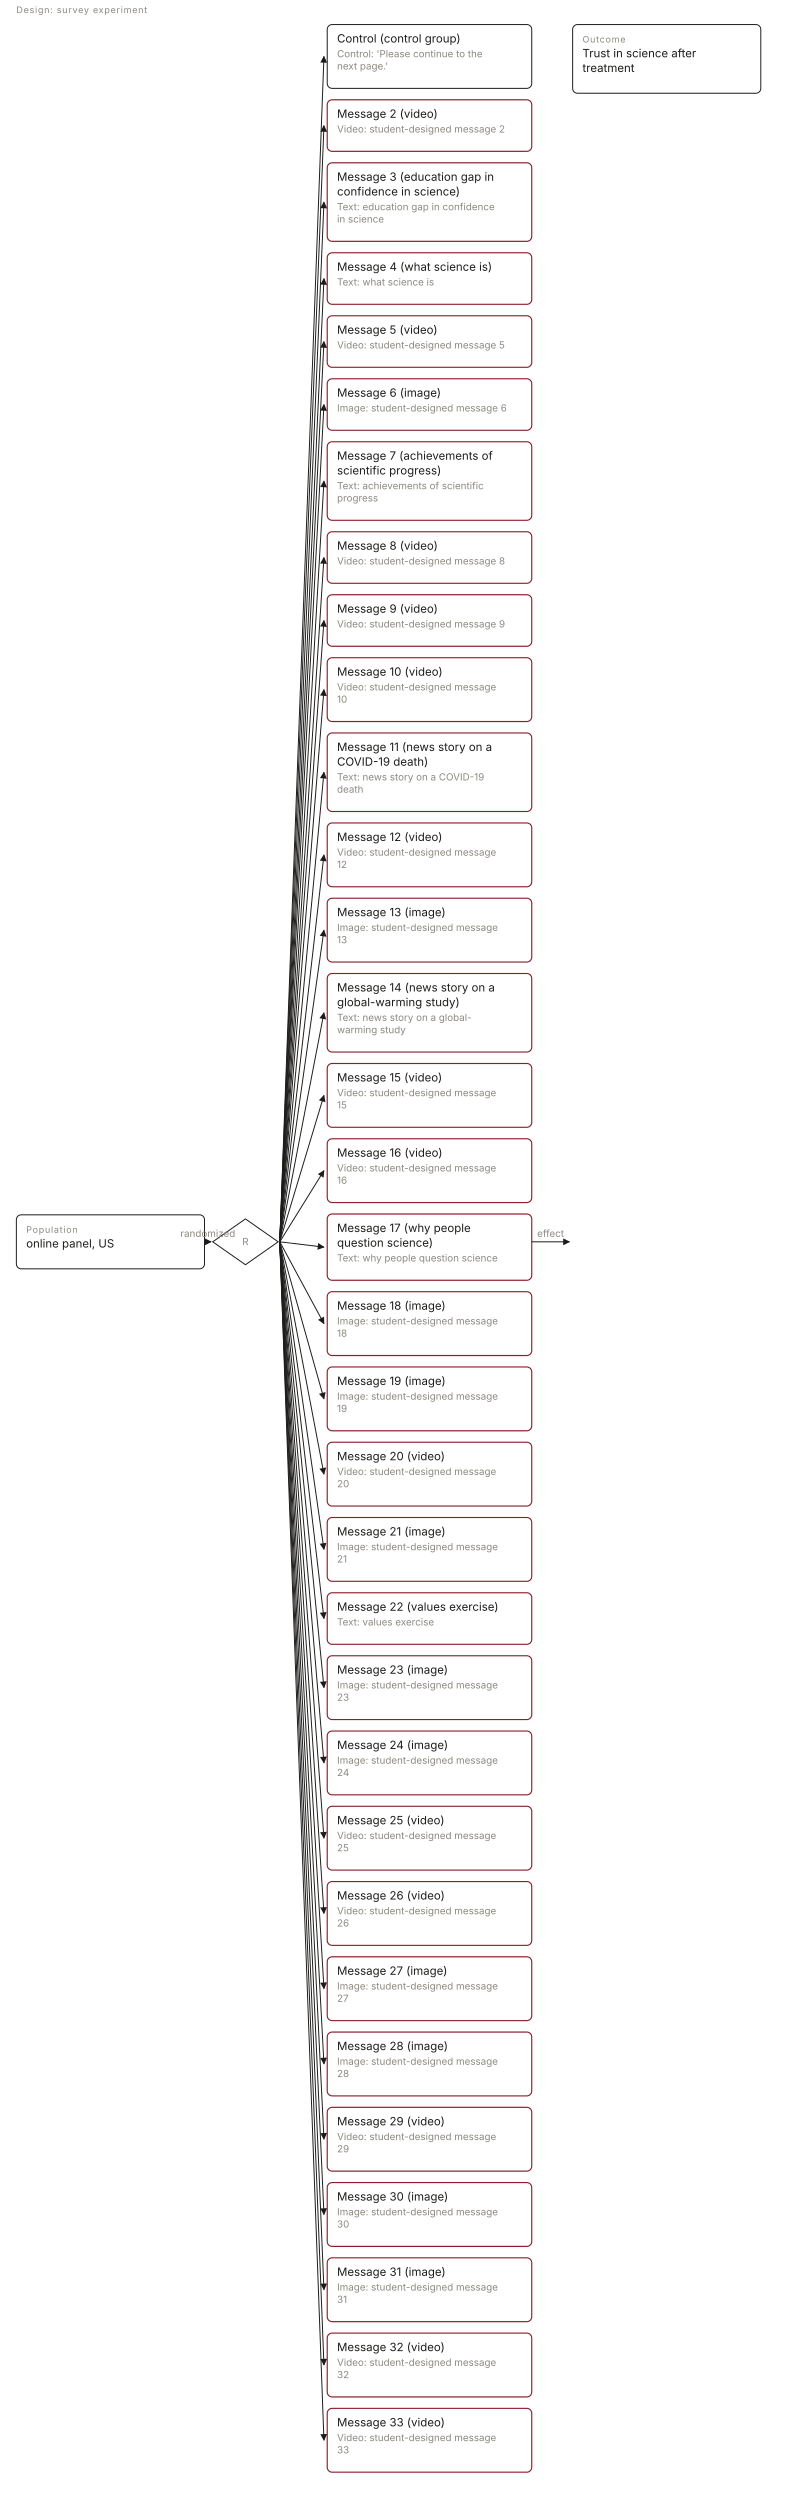
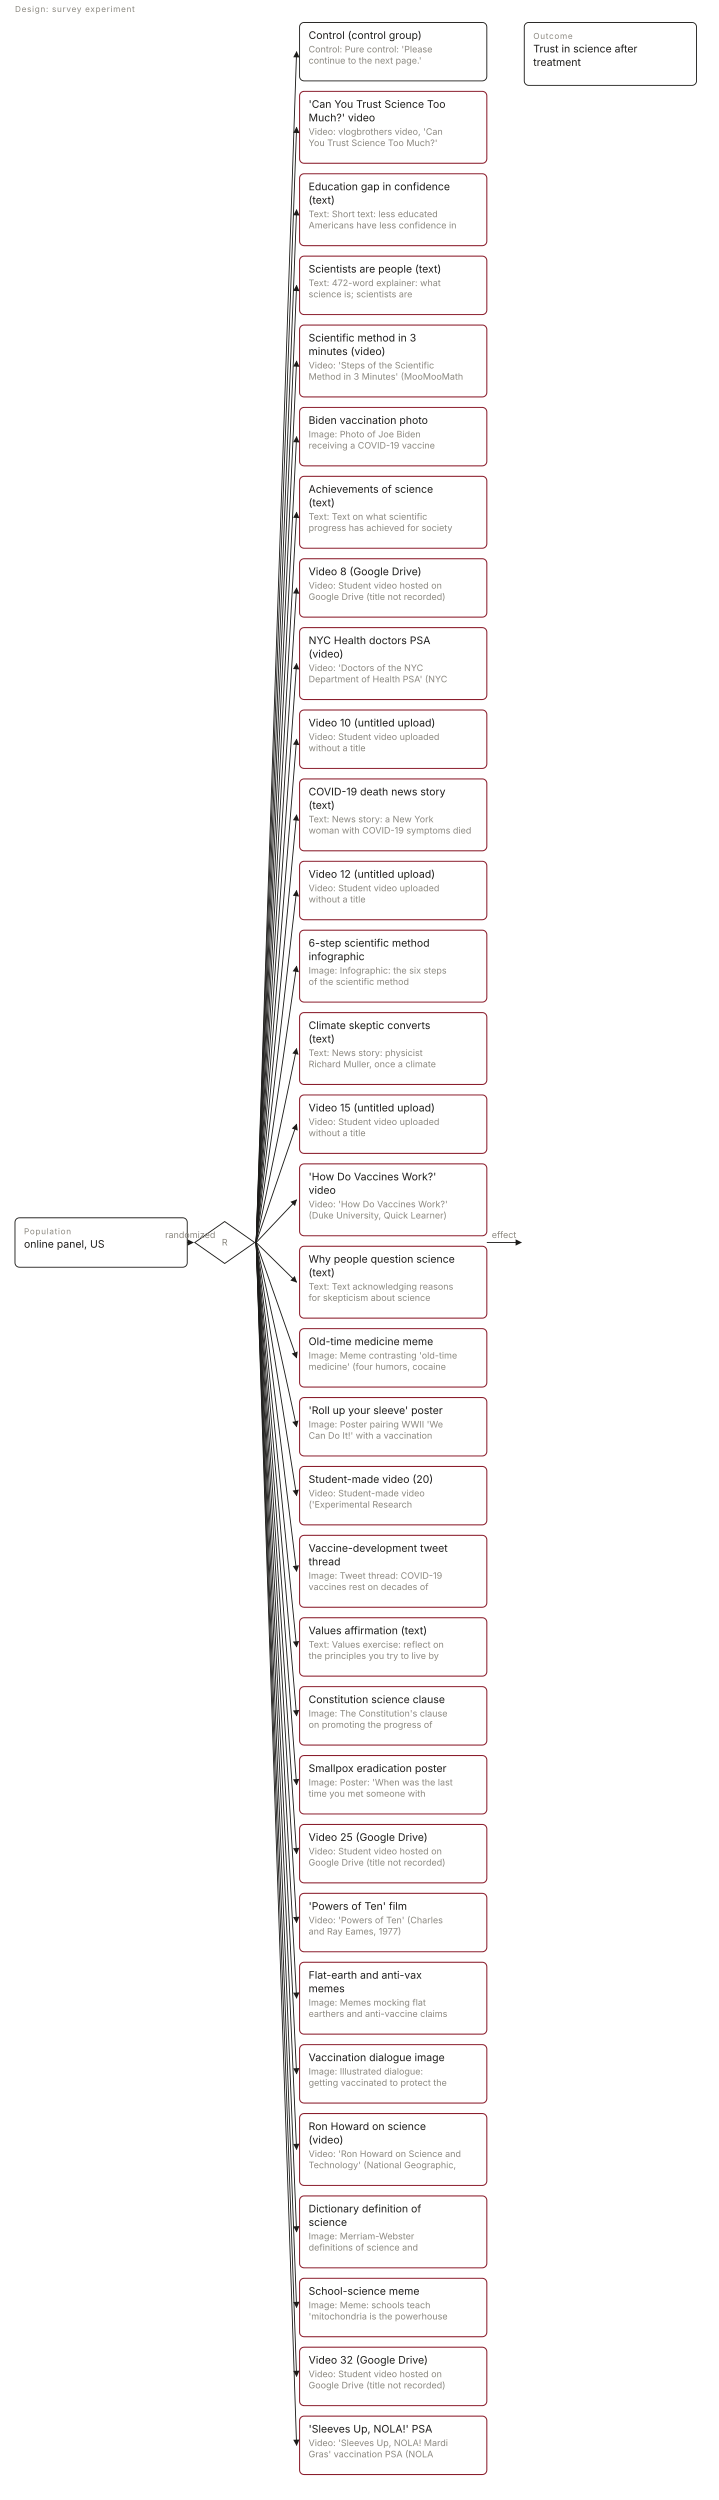
- <svg xmlns="http://www.w3.org/2000/svg" viewBox="0 0 960 3056" width="100%" role="img" aria-labelledby="fd-title fd-desc">
+ <svg xmlns="http://www.w3.org/2000/svg" viewBox="0 0 960 3338" width="100%" role="img" aria-labelledby="fd-title fd-desc">
  <style>
:root{--fd-ink:#1c1b19;--fd-muted:#8a877f;--fd-rule:#d9d5cc;--fd-accent:#8b1e2d;--fd-bg:#ffffff}
@media (prefers-color-scheme: dark){:root{--fd-ink:#ecebe6;--fd-muted:#b4b1a9;--fd-rule:#4a4a52;--fd-accent:#e08a96;--fd-bg:#1d1d23}}
.box{fill:var(--fd-bg,#fff);stroke:var(--fd-ink,#1c1b19);stroke-width:1.2}
.arm{fill:var(--fd-bg,#fff);stroke:var(--fd-accent,#8b1e2d);stroke-width:1.4}
.soft{fill:var(--fd-bg,#fff);stroke:var(--fd-rule,#d9d5cc);stroke-width:1.2}
text{font-family:Inter,Helvetica,Arial,sans-serif;fill:var(--fd-ink,#1c1b19);font-size:14px}
.cap{font-size:12px;fill:var(--fd-muted,#8a877f)}
.kicker{font-size:11px;letter-spacing:.08em;fill:var(--fd-muted,#8a877f);text-transform:uppercase}
.edge{stroke:var(--fd-ink,#1c1b19);stroke-width:1.2;fill:none;marker-end:url(#fd-arrow)}
.assoc{stroke-dasharray:5 4}
#fd-arrow path{fill:var(--fd-ink,#1c1b19)}
</style>
  <defs>
    <marker id="fd-arrow" viewBox="0 0 10 10" refX="9" refY="5" markerWidth="7" markerHeight="7" orient="auto-start-reverse">
      <path d="M0,0 L10,5 L0,10 z" />
    </marker>
  </defs>
  <text class="kicker" x="20" y="16">Design: survey experiment</text>
  <g>
-     <rect class="box" x="20" y="1485.0" width="230" height="66" rx="6" />
-     <text class="kicker" x="32" y="1507.0">Population</text>
-     <text x="32" y="1525.0">online panel, US</text>
-   </g>
-   <polygon class="box" points="300,1490.0 340,1518.0 300,1546.0 260,1518.0" />
-   <text class="cap" x="300" y="1522.0" text-anchor="middle">R</text>
-   <path class="edge" d="M250,1518.0 L258,1518.0" />
-   <text class="cap" x="254.0" y="1512.0" text-anchor="middle">randomized</text>
-   <g id="arm-A1" data-text="Control: 'Please continue to the next page.'">
+     <rect class="box" x="20" y="1626.0" width="230" height="66" rx="6" />
+     <text class="kicker" x="32" y="1648.0">Population</text>
+     <text x="32" y="1666.0">online panel, US</text>
+   </g>
+   <polygon class="box" points="300,1631.0 340,1659.0 300,1687.0 260,1659.0" />
+   <text class="cap" x="300" y="1663.0" text-anchor="middle">R</text>
+   <path class="edge" d="M250,1659.0 L258,1659.0" />
+   <text class="cap" x="254.0" y="1653.0" text-anchor="middle">randomized</text>
+   <g id="arm-A1" data-text="Control: Pure control: 'Please continue to the next page.'">
    <rect class="box" x="400" y="30" width="250" height="78" rx="6" />
    <text x="412" y="52">Control (control group)</text>
-     <text class="cap" x="412" y="70">Control: 'Please continue to the</text>
-     <text class="cap" x="412" y="85">next page.'</text>
-   </g>
-   <path class="edge" d="M342,1518.0 L396,69.0" />
-   <g id="arm-A2" data-text="Video: student-designed message 2">
-     <rect class="arm" x="400" y="122" width="250" height="63" rx="6" />
-     <text x="412" y="144">Message 2 (video)</text>
-     <text class="cap" x="412" y="162">Video: student-designed message 2</text>
-   </g>
-   <path class="edge" d="M342,1518.0 L396,153.5" />
-   <g id="arm-A3" data-text="Text: education gap in confidence in science">
-     <rect class="arm" x="400" y="199" width="250" height="96" rx="6" />
-     <text x="412" y="221">Message 3 (education gap in</text>
-     <text x="412" y="239">confidence in science)</text>
-     <text class="cap" x="412" y="257">Text: education gap in confidence</text>
-     <text class="cap" x="412" y="272">in science</text>
-   </g>
-   <path class="edge" d="M342,1518.0 L396,247.0" />
-   <g id="arm-A4" data-text="Text: what science is">
-     <rect class="arm" x="400" y="309" width="250" height="63" rx="6" />
-     <text x="412" y="331">Message 4 (what science is)</text>
-     <text class="cap" x="412" y="349">Text: what science is</text>
-   </g>
-   <path class="edge" d="M342,1518.0 L396,340.5" />
-   <g id="arm-A5" data-text="Video: student-designed message 5">
-     <rect class="arm" x="400" y="386" width="250" height="63" rx="6" />
-     <text x="412" y="408">Message 5 (video)</text>
-     <text class="cap" x="412" y="426">Video: student-designed message 5</text>
-   </g>
-   <path class="edge" d="M342,1518.0 L396,417.5" />
-   <g id="arm-A6" data-text="Image: student-designed message 6">
-     <rect class="arm" x="400" y="463" width="250" height="63" rx="6" />
-     <text x="412" y="485">Message 6 (image)</text>
-     <text class="cap" x="412" y="503">Image: student-designed message 6</text>
-   </g>
-   <path class="edge" d="M342,1518.0 L396,494.5" />
-   <g id="arm-A7" data-text="Text: achievements of scientific progress">
-     <rect class="arm" x="400" y="540" width="250" height="96" rx="6" />
-     <text x="412" y="562">Message 7 (achievements of</text>
-     <text x="412" y="580">scientific progress)</text>
-     <text class="cap" x="412" y="598">Text: achievements of scientific</text>
-     <text class="cap" x="412" y="613">progress</text>
-   </g>
-   <path class="edge" d="M342,1518.0 L396,588.0" />
-   <g id="arm-A8" data-text="Video: student-designed message 8">
-     <rect class="arm" x="400" y="650" width="250" height="63" rx="6" />
-     <text x="412" y="672">Message 8 (video)</text>
-     <text class="cap" x="412" y="690">Video: student-designed message 8</text>
-   </g>
-   <path class="edge" d="M342,1518.0 L396,681.5" />
-   <g id="arm-A9" data-text="Video: student-designed message 9">
-     <rect class="arm" x="400" y="727" width="250" height="63" rx="6" />
-     <text x="412" y="749">Message 9 (video)</text>
-     <text class="cap" x="412" y="767">Video: student-designed message 9</text>
-   </g>
-   <path class="edge" d="M342,1518.0 L396,758.5" />
-   <g id="arm-A10" data-text="Video: student-designed message 10">
-     <rect class="arm" x="400" y="804" width="250" height="78" rx="6" />
-     <text x="412" y="826">Message 10 (video)</text>
-     <text class="cap" x="412" y="844">Video: student-designed message</text>
-     <text class="cap" x="412" y="859">10</text>
-   </g>
-   <path class="edge" d="M342,1518.0 L396,843.0" />
-   <g id="arm-A11" data-text="Text: news story on a COVID-19 death">
-     <rect class="arm" x="400" y="896" width="250" height="96" rx="6" />
-     <text x="412" y="918">Message 11 (news story on a</text>
-     <text x="412" y="936">COVID-19 death)</text>
-     <text class="cap" x="412" y="954">Text: news story on a COVID-19</text>
-     <text class="cap" x="412" y="969">death</text>
-   </g>
-   <path class="edge" d="M342,1518.0 L396,944.0" />
-   <g id="arm-A12" data-text="Video: student-designed message 12">
-     <rect class="arm" x="400" y="1006" width="250" height="78" rx="6" />
-     <text x="412" y="1028">Message 12 (video)</text>
-     <text class="cap" x="412" y="1046">Video: student-designed message</text>
-     <text class="cap" x="412" y="1061">12</text>
-   </g>
-   <path class="edge" d="M342,1518.0 L396,1045.0" />
-   <g id="arm-A13" data-text="Image: student-designed message 13">
-     <rect class="arm" x="400" y="1098" width="250" height="78" rx="6" />
-     <text x="412" y="1120">Message 13 (image)</text>
-     <text class="cap" x="412" y="1138">Image: student-designed message</text>
-     <text class="cap" x="412" y="1153">13</text>
-   </g>
-   <path class="edge" d="M342,1518.0 L396,1137.0" />
-   <g id="arm-A14" data-text="Text: news story on a global-warming study">
-     <rect class="arm" x="400" y="1190" width="250" height="96" rx="6" />
-     <text x="412" y="1212">Message 14 (news story on a</text>
-     <text x="412" y="1230">global-warming study)</text>
-     <text class="cap" x="412" y="1248">Text: news story on a global-</text>
-     <text class="cap" x="412" y="1263">warming study</text>
-   </g>
-   <path class="edge" d="M342,1518.0 L396,1238.0" />
-   <g id="arm-A15" data-text="Video: student-designed message 15">
-     <rect class="arm" x="400" y="1300" width="250" height="78" rx="6" />
-     <text x="412" y="1322">Message 15 (video)</text>
-     <text class="cap" x="412" y="1340">Video: student-designed message</text>
-     <text class="cap" x="412" y="1355">15</text>
-   </g>
-   <path class="edge" d="M342,1518.0 L396,1339.0" />
-   <g id="arm-A16" data-text="Video: student-designed message 16">
-     <rect class="arm" x="400" y="1392" width="250" height="78" rx="6" />
-     <text x="412" y="1414">Message 16 (video)</text>
-     <text class="cap" x="412" y="1432">Video: student-designed message</text>
-     <text class="cap" x="412" y="1447">16</text>
-   </g>
-   <path class="edge" d="M342,1518.0 L396,1431.0" />
-   <g id="arm-A17" data-text="Text: why people question science">
-     <rect class="arm" x="400" y="1484" width="250" height="81" rx="6" />
-     <text x="412" y="1506">Message 17 (why people</text>
-     <text x="412" y="1524">question science)</text>
-     <text class="cap" x="412" y="1542">Text: why people question science</text>
-   </g>
-   <path class="edge" d="M342,1518.0 L396,1524.5" />
-   <g id="arm-A18" data-text="Image: student-designed message 18">
-     <rect class="arm" x="400" y="1579" width="250" height="78" rx="6" />
-     <text x="412" y="1601">Message 18 (image)</text>
-     <text class="cap" x="412" y="1619">Image: student-designed message</text>
-     <text class="cap" x="412" y="1634">18</text>
-   </g>
-   <path class="edge" d="M342,1518.0 L396,1618.0" />
-   <g id="arm-A19" data-text="Image: student-designed message 19">
-     <rect class="arm" x="400" y="1671" width="250" height="78" rx="6" />
-     <text x="412" y="1693">Message 19 (image)</text>
-     <text class="cap" x="412" y="1711">Image: student-designed message</text>
-     <text class="cap" x="412" y="1726">19</text>
-   </g>
-   <path class="edge" d="M342,1518.0 L396,1710.0" />
-   <g id="arm-A20" data-text="Video: student-designed message 20">
-     <rect class="arm" x="400" y="1763" width="250" height="78" rx="6" />
-     <text x="412" y="1785">Message 20 (video)</text>
-     <text class="cap" x="412" y="1803">Video: student-designed message</text>
-     <text class="cap" x="412" y="1818">20</text>
-   </g>
-   <path class="edge" d="M342,1518.0 L396,1802.0" />
-   <g id="arm-A21" data-text="Image: student-designed message 21">
-     <rect class="arm" x="400" y="1855" width="250" height="78" rx="6" />
-     <text x="412" y="1877">Message 21 (image)</text>
-     <text class="cap" x="412" y="1895">Image: student-designed message</text>
-     <text class="cap" x="412" y="1910">21</text>
-   </g>
-   <path class="edge" d="M342,1518.0 L396,1894.0" />
-   <g id="arm-A22" data-text="Text: values exercise">
-     <rect class="arm" x="400" y="1947" width="250" height="63" rx="6" />
-     <text x="412" y="1969">Message 22 (values exercise)</text>
-     <text class="cap" x="412" y="1987">Text: values exercise</text>
-   </g>
-   <path class="edge" d="M342,1518.0 L396,1978.5" />
-   <g id="arm-A23" data-text="Image: student-designed message 23">
-     <rect class="arm" x="400" y="2024" width="250" height="78" rx="6" />
-     <text x="412" y="2046">Message 23 (image)</text>
-     <text class="cap" x="412" y="2064">Image: student-designed message</text>
-     <text class="cap" x="412" y="2079">23</text>
-   </g>
-   <path class="edge" d="M342,1518.0 L396,2063.0" />
-   <g id="arm-A24" data-text="Image: student-designed message 24">
-     <rect class="arm" x="400" y="2116" width="250" height="78" rx="6" />
-     <text x="412" y="2138">Message 24 (image)</text>
-     <text class="cap" x="412" y="2156">Image: student-designed message</text>
-     <text class="cap" x="412" y="2171">24</text>
-   </g>
-   <path class="edge" d="M342,1518.0 L396,2155.0" />
-   <g id="arm-A25" data-text="Video: student-designed message 25">
-     <rect class="arm" x="400" y="2208" width="250" height="78" rx="6" />
-     <text x="412" y="2230">Message 25 (video)</text>
-     <text class="cap" x="412" y="2248">Video: student-designed message</text>
-     <text class="cap" x="412" y="2263">25</text>
-   </g>
-   <path class="edge" d="M342,1518.0 L396,2247.0" />
-   <g id="arm-A26" data-text="Video: student-designed message 26">
-     <rect class="arm" x="400" y="2300" width="250" height="78" rx="6" />
-     <text x="412" y="2322">Message 26 (video)</text>
-     <text class="cap" x="412" y="2340">Video: student-designed message</text>
-     <text class="cap" x="412" y="2355">26</text>
-   </g>
-   <path class="edge" d="M342,1518.0 L396,2339.0" />
-   <g id="arm-A27" data-text="Image: student-designed message 27">
-     <rect class="arm" x="400" y="2392" width="250" height="78" rx="6" />
-     <text x="412" y="2414">Message 27 (image)</text>
-     <text class="cap" x="412" y="2432">Image: student-designed message</text>
-     <text class="cap" x="412" y="2447">27</text>
-   </g>
-   <path class="edge" d="M342,1518.0 L396,2431.0" />
-   <g id="arm-A28" data-text="Image: student-designed message 28">
-     <rect class="arm" x="400" y="2484" width="250" height="78" rx="6" />
-     <text x="412" y="2506">Message 28 (image)</text>
-     <text class="cap" x="412" y="2524">Image: student-designed message</text>
-     <text class="cap" x="412" y="2539">28</text>
-   </g>
-   <path class="edge" d="M342,1518.0 L396,2523.0" />
-   <g id="arm-A29" data-text="Video: student-designed message 29">
-     <rect class="arm" x="400" y="2576" width="250" height="78" rx="6" />
-     <text x="412" y="2598">Message 29 (video)</text>
-     <text class="cap" x="412" y="2616">Video: student-designed message</text>
-     <text class="cap" x="412" y="2631">29</text>
-   </g>
-   <path class="edge" d="M342,1518.0 L396,2615.0" />
-   <g id="arm-A30" data-text="Image: student-designed message 30">
-     <rect class="arm" x="400" y="2668" width="250" height="78" rx="6" />
-     <text x="412" y="2690">Message 30 (image)</text>
-     <text class="cap" x="412" y="2708">Image: student-designed message</text>
-     <text class="cap" x="412" y="2723">30</text>
-   </g>
-   <path class="edge" d="M342,1518.0 L396,2707.0" />
-   <g id="arm-A31" data-text="Image: student-designed message 31">
-     <rect class="arm" x="400" y="2760" width="250" height="78" rx="6" />
-     <text x="412" y="2782">Message 31 (image)</text>
-     <text class="cap" x="412" y="2800">Image: student-designed message</text>
-     <text class="cap" x="412" y="2815">31</text>
-   </g>
-   <path class="edge" d="M342,1518.0 L396,2799.0" />
-   <g id="arm-A32" data-text="Video: student-designed message 32">
-     <rect class="arm" x="400" y="2852" width="250" height="78" rx="6" />
-     <text x="412" y="2874">Message 32 (video)</text>
-     <text class="cap" x="412" y="2892">Video: student-designed message</text>
-     <text class="cap" x="412" y="2907">32</text>
-   </g>
-   <path class="edge" d="M342,1518.0 L396,2891.0" />
-   <g id="arm-A33" data-text="Video: student-designed message 33">
-     <rect class="arm" x="400" y="2944" width="250" height="78" rx="6" />
-     <text x="412" y="2966">Message 33 (video)</text>
-     <text class="cap" x="412" y="2984">Video: student-designed message</text>
-     <text class="cap" x="412" y="2999">33</text>
-   </g>
-   <path class="edge" d="M342,1518.0 L396,2983.0" />
+     <text class="cap" x="412" y="70">Control: Pure control: 'Please</text>
+     <text class="cap" x="412" y="85">continue to the next page.'</text>
+   </g>
+   <path class="edge" d="M342,1659.0 L396,69.0" />
+   <g id="arm-A2" data-text="Video: vlogbrothers video, 'Can You Trust Science Too Much?'">
+     <rect class="arm" x="400" y="122" width="250" height="96" rx="6" />
+     <text x="412" y="144">'Can You Trust Science Too</text>
+     <text x="412" y="162">Much?' video</text>
+     <text class="cap" x="412" y="180">Video: vlogbrothers video, 'Can</text>
+     <text class="cap" x="412" y="195">You Trust Science Too Much?'</text>
+   </g>
+   <path class="edge" d="M342,1659.0 L396,170.0" />
+   <g id="arm-A3" data-text="Text: Short text: less educated Americans have less confidence in science (Pew Research Center)">
+     <rect class="arm" x="400" y="232" width="250" height="96" rx="6" />
+     <text x="412" y="254">Education gap in confidence</text>
+     <text x="412" y="272">(text)</text>
+     <text class="cap" x="412" y="290">Text: Short text: less educated</text>
+     <text class="cap" x="412" y="305">Americans have less confidence in</text>
+   </g>
+   <path class="edge" d="M342,1659.0 L396,280.0" />
+   <g id="arm-A4" data-text="Text: 472-word explainer: what science is; scientists are fallible people who use observation and experiment">
+     <rect class="arm" x="400" y="342" width="250" height="78" rx="6" />
+     <text x="412" y="364">Scientists are people (text)</text>
+     <text class="cap" x="412" y="382">Text: 472-word explainer: what</text>
+     <text class="cap" x="412" y="397">science is; scientists are</text>
+   </g>
+   <path class="edge" d="M342,1659.0 L396,381.0" />
+   <g id="arm-A5" data-text="Video: 'Steps of the Scientific Method in 3 Minutes' (MooMooMath and Science)">
+     <rect class="arm" x="400" y="434" width="250" height="96" rx="6" />
+     <text x="412" y="456">Scientific method in 3</text>
+     <text x="412" y="474">minutes (video)</text>
+     <text class="cap" x="412" y="492">Video: 'Steps of the Scientific</text>
+     <text class="cap" x="412" y="507">Method in 3 Minutes' (MooMooMath</text>
+   </g>
+   <path class="edge" d="M342,1659.0 L396,482.0" />
+   <g id="arm-A6" data-text="Image: Photo of Joe Biden receiving a COVID-19 vaccine">
+     <rect class="arm" x="400" y="544" width="250" height="78" rx="6" />
+     <text x="412" y="566">Biden vaccination photo</text>
+     <text class="cap" x="412" y="584">Image: Photo of Joe Biden</text>
+     <text class="cap" x="412" y="599">receiving a COVID-19 vaccine</text>
+   </g>
+   <path class="edge" d="M342,1659.0 L396,583.0" />
+   <g id="arm-A7" data-text="Text: Text on what scientific progress has achieved for society">
+     <rect class="arm" x="400" y="636" width="250" height="96" rx="6" />
+     <text x="412" y="658">Achievements of science</text>
+     <text x="412" y="676">(text)</text>
+     <text class="cap" x="412" y="694">Text: Text on what scientific</text>
+     <text class="cap" x="412" y="709">progress has achieved for society</text>
+   </g>
+   <path class="edge" d="M342,1659.0 L396,684.0" />
+   <g id="arm-A8" data-text="Video: Student video hosted on Google Drive (title not recorded)">
+     <rect class="arm" x="400" y="746" width="250" height="78" rx="6" />
+     <text x="412" y="768">Video 8 (Google Drive)</text>
+     <text class="cap" x="412" y="786">Video: Student video hosted on</text>
+     <text class="cap" x="412" y="801">Google Drive (title not recorded)</text>
+   </g>
+   <path class="edge" d="M342,1659.0 L396,785.0" />
+   <g id="arm-A9" data-text="Video: 'Doctors of the NYC Department of Health PSA' (NYC Health)">
+     <rect class="arm" x="400" y="838" width="250" height="96" rx="6" />
+     <text x="412" y="860">NYC Health doctors PSA</text>
+     <text x="412" y="878">(video)</text>
+     <text class="cap" x="412" y="896">Video: 'Doctors of the NYC</text>
+     <text class="cap" x="412" y="911">Department of Health PSA' (NYC</text>
+   </g>
+   <path class="edge" d="M342,1659.0 L396,886.0" />
+   <g id="arm-A10" data-text="Video: Student video uploaded without a title">
+     <rect class="arm" x="400" y="948" width="250" height="78" rx="6" />
+     <text x="412" y="970">Video 10 (untitled upload)</text>
+     <text class="cap" x="412" y="988">Video: Student video uploaded</text>
+     <text class="cap" x="412" y="1003">without a title</text>
+   </g>
+   <path class="edge" d="M342,1659.0 L396,987.0" />
+   <g id="arm-A11" data-text="Text: News story: a New York woman with COVID-19 symptoms died after an untested drug cocktail">
+     <rect class="arm" x="400" y="1040" width="250" height="96" rx="6" />
+     <text x="412" y="1062">COVID-19 death news story</text>
+     <text x="412" y="1080">(text)</text>
+     <text class="cap" x="412" y="1098">Text: News story: a New York</text>
+     <text class="cap" x="412" y="1113">woman with COVID-19 symptoms died</text>
+   </g>
+   <path class="edge" d="M342,1659.0 L396,1088.0" />
+   <g id="arm-A12" data-text="Video: Student video uploaded without a title">
+     <rect class="arm" x="400" y="1150" width="250" height="78" rx="6" />
+     <text x="412" y="1172">Video 12 (untitled upload)</text>
+     <text class="cap" x="412" y="1190">Video: Student video uploaded</text>
+     <text class="cap" x="412" y="1205">without a title</text>
+   </g>
+   <path class="edge" d="M342,1659.0 L396,1189.0" />
+   <g id="arm-A13" data-text="Image: Infographic: the six steps of the scientific method">
+     <rect class="arm" x="400" y="1242" width="250" height="96" rx="6" />
+     <text x="412" y="1264">6-step scientific method</text>
+     <text x="412" y="1282">infographic</text>
+     <text class="cap" x="412" y="1300">Image: Infographic: the six steps</text>
+     <text class="cap" x="412" y="1315">of the scientific method</text>
+   </g>
+   <path class="edge" d="M342,1659.0 L396,1290.0" />
+   <g id="arm-A14" data-text="Text: News story: physicist Richard Muller, once a climate skeptic, concludes humans cause global warming">
+     <rect class="arm" x="400" y="1352" width="250" height="96" rx="6" />
+     <text x="412" y="1374">Climate skeptic converts</text>
+     <text x="412" y="1392">(text)</text>
+     <text class="cap" x="412" y="1410">Text: News story: physicist</text>
+     <text class="cap" x="412" y="1425">Richard Muller, once a climate</text>
+   </g>
+   <path class="edge" d="M342,1659.0 L396,1400.0" />
+   <g id="arm-A15" data-text="Video: Student video uploaded without a title">
+     <rect class="arm" x="400" y="1462" width="250" height="78" rx="6" />
+     <text x="412" y="1484">Video 15 (untitled upload)</text>
+     <text class="cap" x="412" y="1502">Video: Student video uploaded</text>
+     <text class="cap" x="412" y="1517">without a title</text>
+   </g>
+   <path class="edge" d="M342,1659.0 L396,1501.0" />
+   <g id="arm-A16" data-text="Video: 'How Do Vaccines Work?' (Duke University, Quick Learner)">
+     <rect class="arm" x="400" y="1554" width="250" height="96" rx="6" />
+     <text x="412" y="1576">'How Do Vaccines Work?'</text>
+     <text x="412" y="1594">video</text>
+     <text class="cap" x="412" y="1612">Video: 'How Do Vaccines Work?'</text>
+     <text class="cap" x="412" y="1627">(Duke University, Quick Learner)</text>
+   </g>
+   <path class="edge" d="M342,1659.0 L396,1602.0" />
+   <g id="arm-A17" data-text="Text: Text acknowledging reasons for skepticism about science during COVID-19">
+     <rect class="arm" x="400" y="1664" width="250" height="96" rx="6" />
+     <text x="412" y="1686">Why people question science</text>
+     <text x="412" y="1704">(text)</text>
+     <text class="cap" x="412" y="1722">Text: Text acknowledging reasons</text>
+     <text class="cap" x="412" y="1737">for skepticism about science</text>
+   </g>
+   <path class="edge" d="M342,1659.0 L396,1712.0" />
+   <g id="arm-A18" data-text="Image: Meme contrasting 'old-time medicine' (four humors, cocaine drops) with modern medicine">
+     <rect class="arm" x="400" y="1774" width="250" height="78" rx="6" />
+     <text x="412" y="1796">Old-time medicine meme</text>
+     <text class="cap" x="412" y="1814">Image: Meme contrasting 'old-time</text>
+     <text class="cap" x="412" y="1829">medicine' (four humors, cocaine</text>
+   </g>
+   <path class="edge" d="M342,1659.0 L396,1813.0" />
+   <g id="arm-A19" data-text="Image: Poster pairing WWII 'We Can Do It!' with a vaccination appeal: 'Trust the science'">
+     <rect class="arm" x="400" y="1866" width="250" height="78" rx="6" />
+     <text x="412" y="1888">'Roll up your sleeve' poster</text>
+     <text class="cap" x="412" y="1906">Image: Poster pairing WWII 'We</text>
+     <text class="cap" x="412" y="1921">Can Do It!' with a vaccination</text>
+   </g>
+   <path class="edge" d="M342,1659.0 L396,1905.0" />
+   <g id="arm-A20" data-text="Video: Student-made video ('Experimental Research Intervention')">
+     <rect class="arm" x="400" y="1958" width="250" height="78" rx="6" />
+     <text x="412" y="1980">Student-made video (20)</text>
+     <text class="cap" x="412" y="1998">Video: Student-made video</text>
+     <text class="cap" x="412" y="2013">('Experimental Research</text>
+   </g>
+   <path class="edge" d="M342,1659.0 L396,1997.0" />
+   <g id="arm-A21" data-text="Image: Tweet thread: COVID-19 vaccines rest on decades of science and standard trials">
+     <rect class="arm" x="400" y="2050" width="250" height="96" rx="6" />
+     <text x="412" y="2072">Vaccine-development tweet</text>
+     <text x="412" y="2090">thread</text>
+     <text class="cap" x="412" y="2108">Image: Tweet thread: COVID-19</text>
+     <text class="cap" x="412" y="2123">vaccines rest on decades of</text>
+   </g>
+   <path class="edge" d="M342,1659.0 L396,2098.0" />
+   <g id="arm-A22" data-text="Text: Values exercise: reflect on the principles you try to live by">
+     <rect class="arm" x="400" y="2160" width="250" height="78" rx="6" />
+     <text x="412" y="2182">Values affirmation (text)</text>
+     <text class="cap" x="412" y="2200">Text: Values exercise: reflect on</text>
+     <text class="cap" x="412" y="2215">the principles you try to live by</text>
+   </g>
+   <path class="edge" d="M342,1659.0 L396,2199.0" />
+   <g id="arm-A23" data-text="Image: The Constitution's clause on promoting the progress of science (Art. I, Sec. 8)">
+     <rect class="arm" x="400" y="2252" width="250" height="78" rx="6" />
+     <text x="412" y="2274">Constitution science clause</text>
+     <text class="cap" x="412" y="2292">Image: The Constitution's clause</text>
+     <text class="cap" x="412" y="2307">on promoting the progress of</text>
+   </g>
+   <path class="edge" d="M342,1659.0 L396,2291.0" />
+   <g id="arm-A24" data-text="Image: Poster: 'When was the last time you met someone with smallpox? Science changes lives'">
+     <rect class="arm" x="400" y="2344" width="250" height="78" rx="6" />
+     <text x="412" y="2366">Smallpox eradication poster</text>
+     <text class="cap" x="412" y="2384">Image: Poster: 'When was the last</text>
+     <text class="cap" x="412" y="2399">time you met someone with</text>
+   </g>
+   <path class="edge" d="M342,1659.0 L396,2383.0" />
+   <g id="arm-A25" data-text="Video: Student video hosted on Google Drive (title not recorded)">
+     <rect class="arm" x="400" y="2436" width="250" height="78" rx="6" />
+     <text x="412" y="2458">Video 25 (Google Drive)</text>
+     <text class="cap" x="412" y="2476">Video: Student video hosted on</text>
+     <text class="cap" x="412" y="2491">Google Drive (title not recorded)</text>
+   </g>
+   <path class="edge" d="M342,1659.0 L396,2475.0" />
+   <g id="arm-A26" data-text="Video: 'Powers of Ten' (Charles and Ray Eames, 1977)">
+     <rect class="arm" x="400" y="2528" width="250" height="78" rx="6" />
+     <text x="412" y="2550">'Powers of Ten' film</text>
+     <text class="cap" x="412" y="2568">Video: 'Powers of Ten' (Charles</text>
+     <text class="cap" x="412" y="2583">and Ray Eames, 1977)</text>
+   </g>
+   <path class="edge" d="M342,1659.0 L396,2567.0" />
+   <g id="arm-A27" data-text="Image: Memes mocking flat earthers and anti-vaccine claims">
+     <rect class="arm" x="400" y="2620" width="250" height="96" rx="6" />
+     <text x="412" y="2642">Flat-earth and anti-vax</text>
+     <text x="412" y="2660">memes</text>
+     <text class="cap" x="412" y="2678">Image: Memes mocking flat</text>
+     <text class="cap" x="412" y="2693">earthers and anti-vaccine claims</text>
+   </g>
+   <path class="edge" d="M342,1659.0 L396,2668.0" />
+   <g id="arm-A28" data-text="Image: Illustrated dialogue: getting vaccinated to protect the relationships you value">
+     <rect class="arm" x="400" y="2730" width="250" height="78" rx="6" />
+     <text x="412" y="2752">Vaccination dialogue image</text>
+     <text class="cap" x="412" y="2770">Image: Illustrated dialogue:</text>
+     <text class="cap" x="412" y="2785">getting vaccinated to protect the</text>
+   </g>
+   <path class="edge" d="M342,1659.0 L396,2769.0" />
+   <g id="arm-A29" data-text="Video: 'Ron Howard on Science and Technology' (National Geographic, Breakthrough)">
+     <rect class="arm" x="400" y="2822" width="250" height="96" rx="6" />
+     <text x="412" y="2844">Ron Howard on science</text>
+     <text x="412" y="2862">(video)</text>
+     <text class="cap" x="412" y="2880">Video: 'Ron Howard on Science and</text>
+     <text class="cap" x="412" y="2895">Technology' (National Geographic,</text>
+   </g>
+   <path class="edge" d="M342,1659.0 L396,2870.0" />
+   <g id="arm-A30" data-text="Image: Merriam-Webster definitions of science and scientist">
+     <rect class="arm" x="400" y="2932" width="250" height="96" rx="6" />
+     <text x="412" y="2954">Dictionary definition of</text>
+     <text x="412" y="2972">science</text>
+     <text class="cap" x="412" y="2990">Image: Merriam-Webster</text>
+     <text class="cap" x="412" y="3005">definitions of science and</text>
+   </g>
+   <path class="edge" d="M342,1659.0 L396,2980.0" />
+   <g id="arm-A31" data-text="Image: Meme: schools teach 'mitochondria is the powerhouse of the cell'">
+     <rect class="arm" x="400" y="3042" width="250" height="78" rx="6" />
+     <text x="412" y="3064">School-science meme</text>
+     <text class="cap" x="412" y="3082">Image: Meme: schools teach</text>
+     <text class="cap" x="412" y="3097">'mitochondria is the powerhouse</text>
+   </g>
+   <path class="edge" d="M342,1659.0 L396,3081.0" />
+   <g id="arm-A32" data-text="Video: Student video hosted on Google Drive (title not recorded)">
+     <rect class="arm" x="400" y="3134" width="250" height="78" rx="6" />
+     <text x="412" y="3156">Video 32 (Google Drive)</text>
+     <text class="cap" x="412" y="3174">Video: Student video hosted on</text>
+     <text class="cap" x="412" y="3189">Google Drive (title not recorded)</text>
+   </g>
+   <path class="edge" d="M342,1659.0 L396,3173.0" />
+   <g id="arm-A33" data-text="Video: 'Sleeves Up, NOLA! Mardi Gras' vaccination PSA (NOLA Ready)">
+     <rect class="arm" x="400" y="3226" width="250" height="78" rx="6" />
+     <text x="412" y="3248">'Sleeves Up, NOLA!' PSA</text>
+     <text class="cap" x="412" y="3266">Video: 'Sleeves Up, NOLA! Mardi</text>
+     <text class="cap" x="412" y="3281">Gras' vaccination PSA (NOLA</text>
+   </g>
+   <path class="edge" d="M342,1659.0 L396,3265.0" />
  <g>
    <rect class="box" x="700" y="30" width="230" height="84" rx="6" />
    <text class="kicker" x="712" y="52">Outcome</text>
    <text x="712" y="70">Trust in science after</text>
    <text x="712" y="88">treatment</text>
  </g>
-   <path class="edge" d="M650,1518.0 L696,1518.0" />
-   <text class="cap" x="673.0" y="1512.0" text-anchor="middle">effect</text>
+   <path class="edge" d="M650,1659.0 L696,1659.0" />
+   <text class="cap" x="673.0" y="1653.0" text-anchor="middle">effect</text>
</svg>
